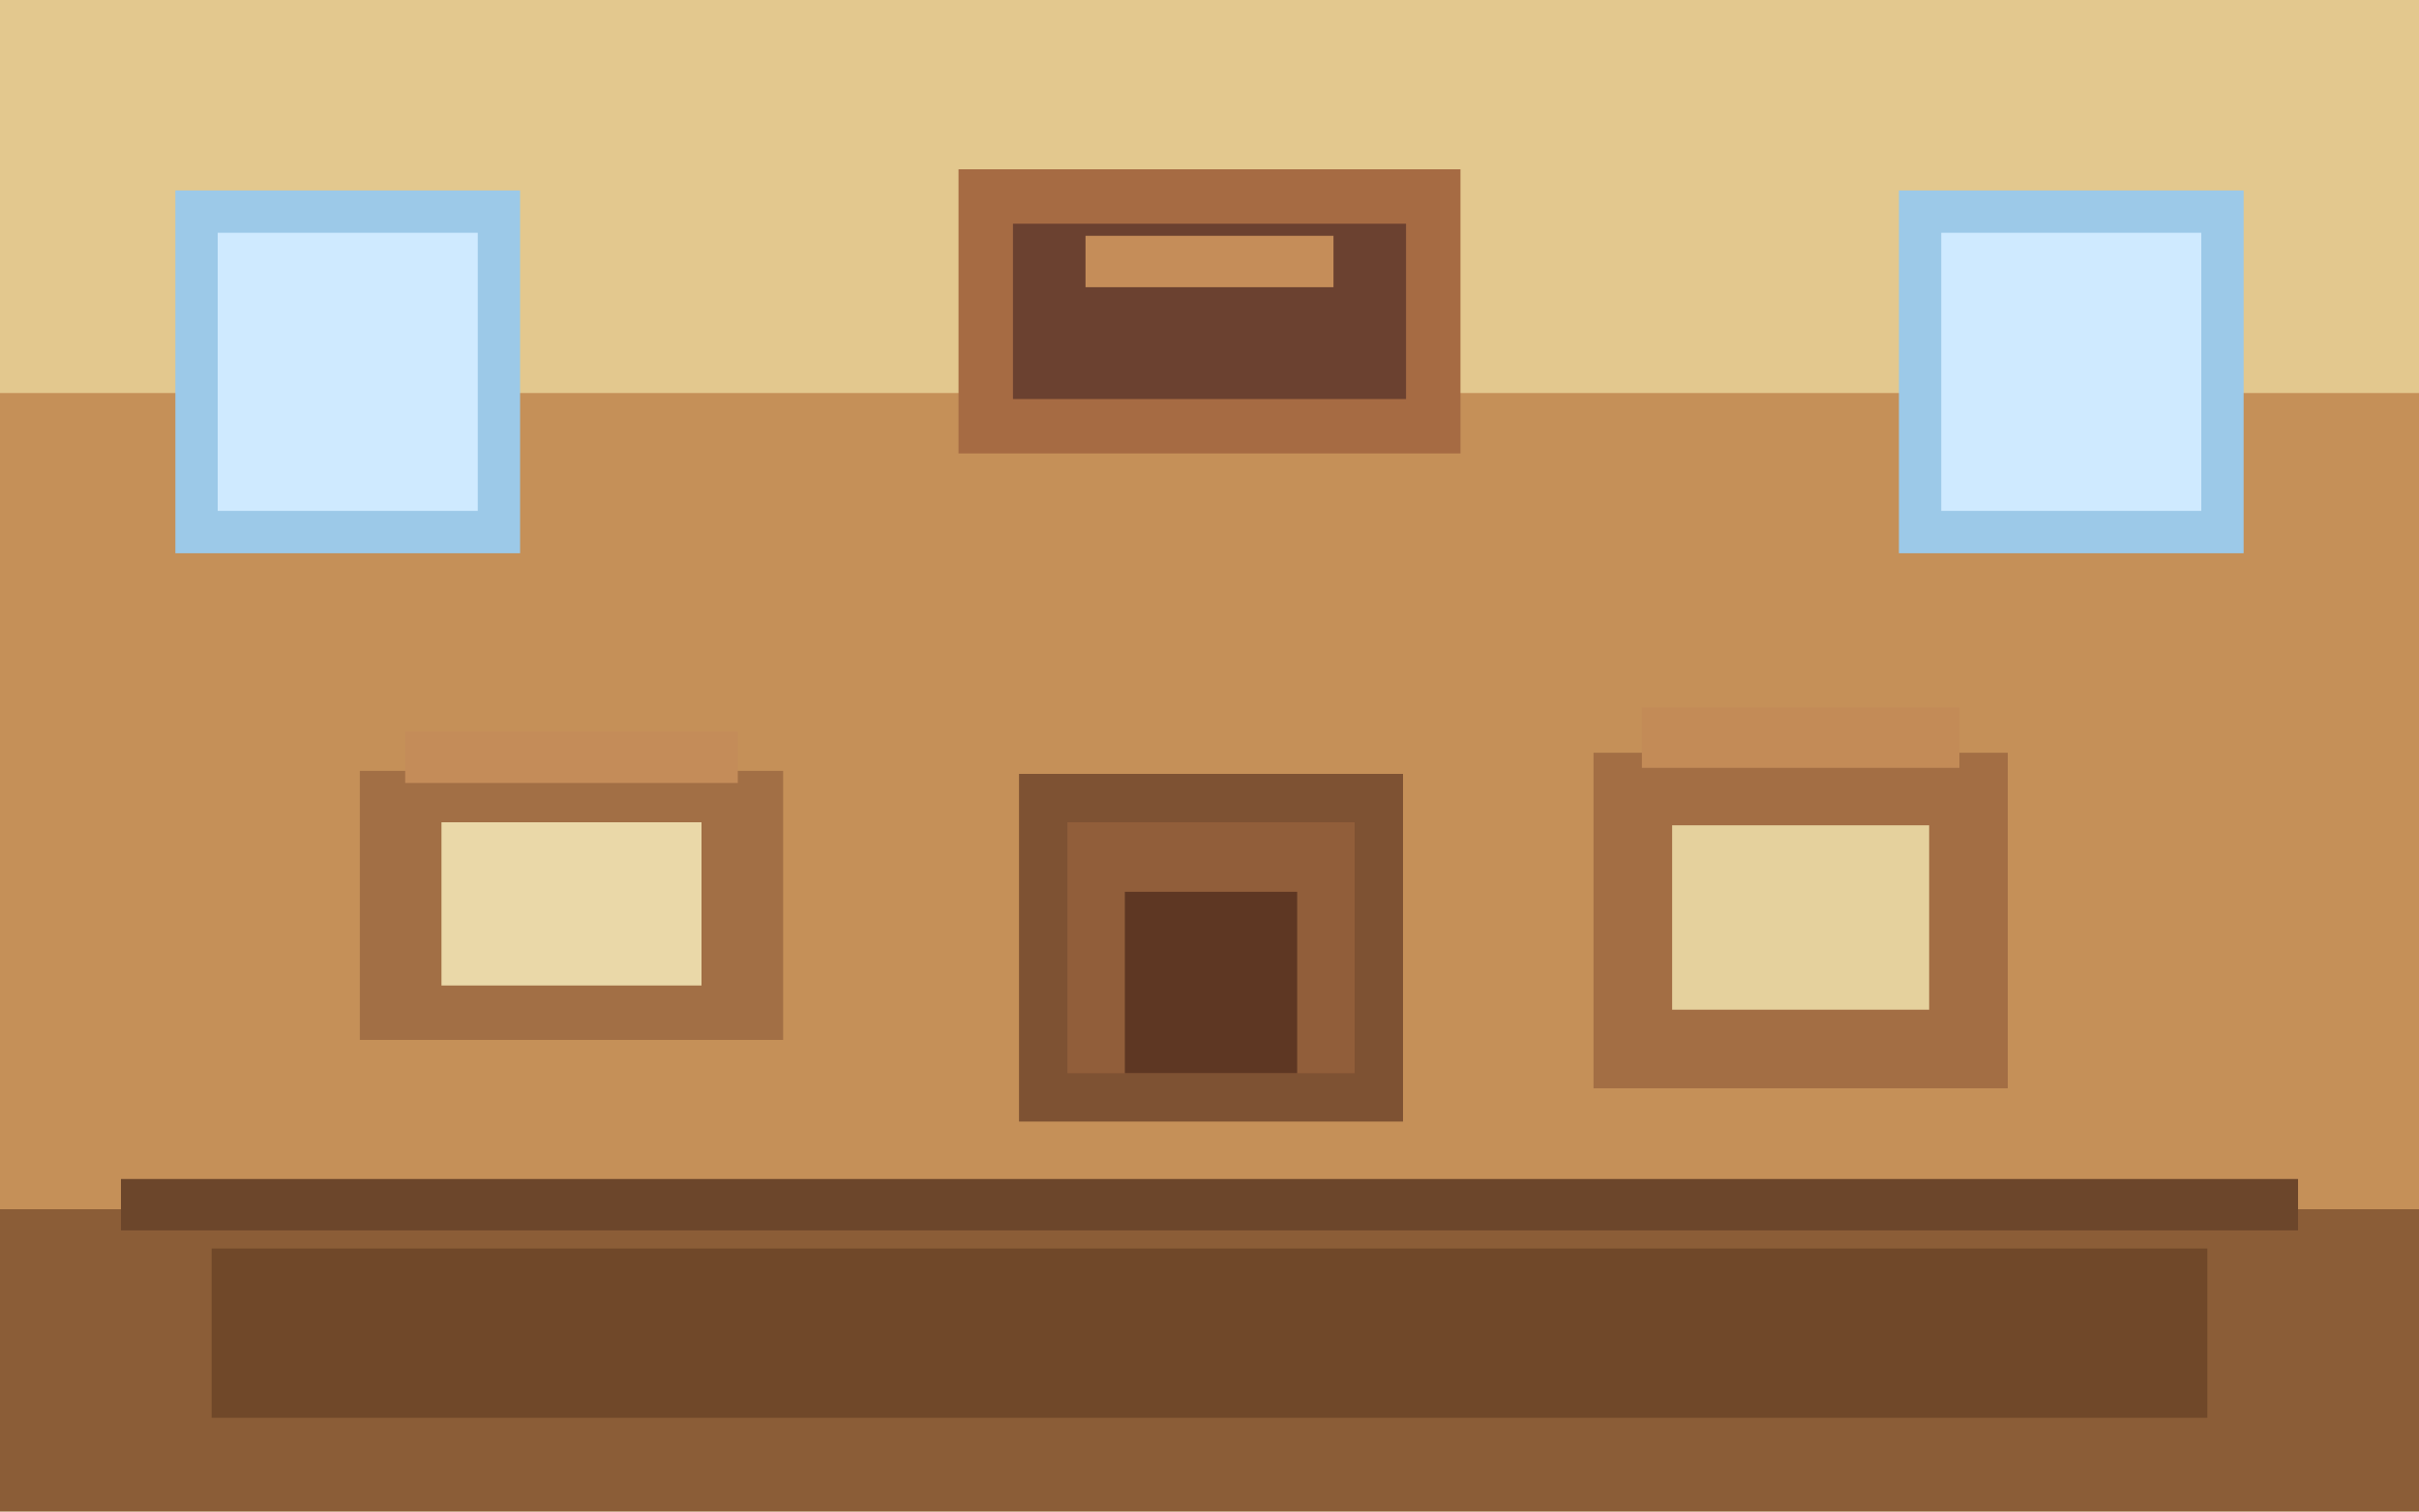
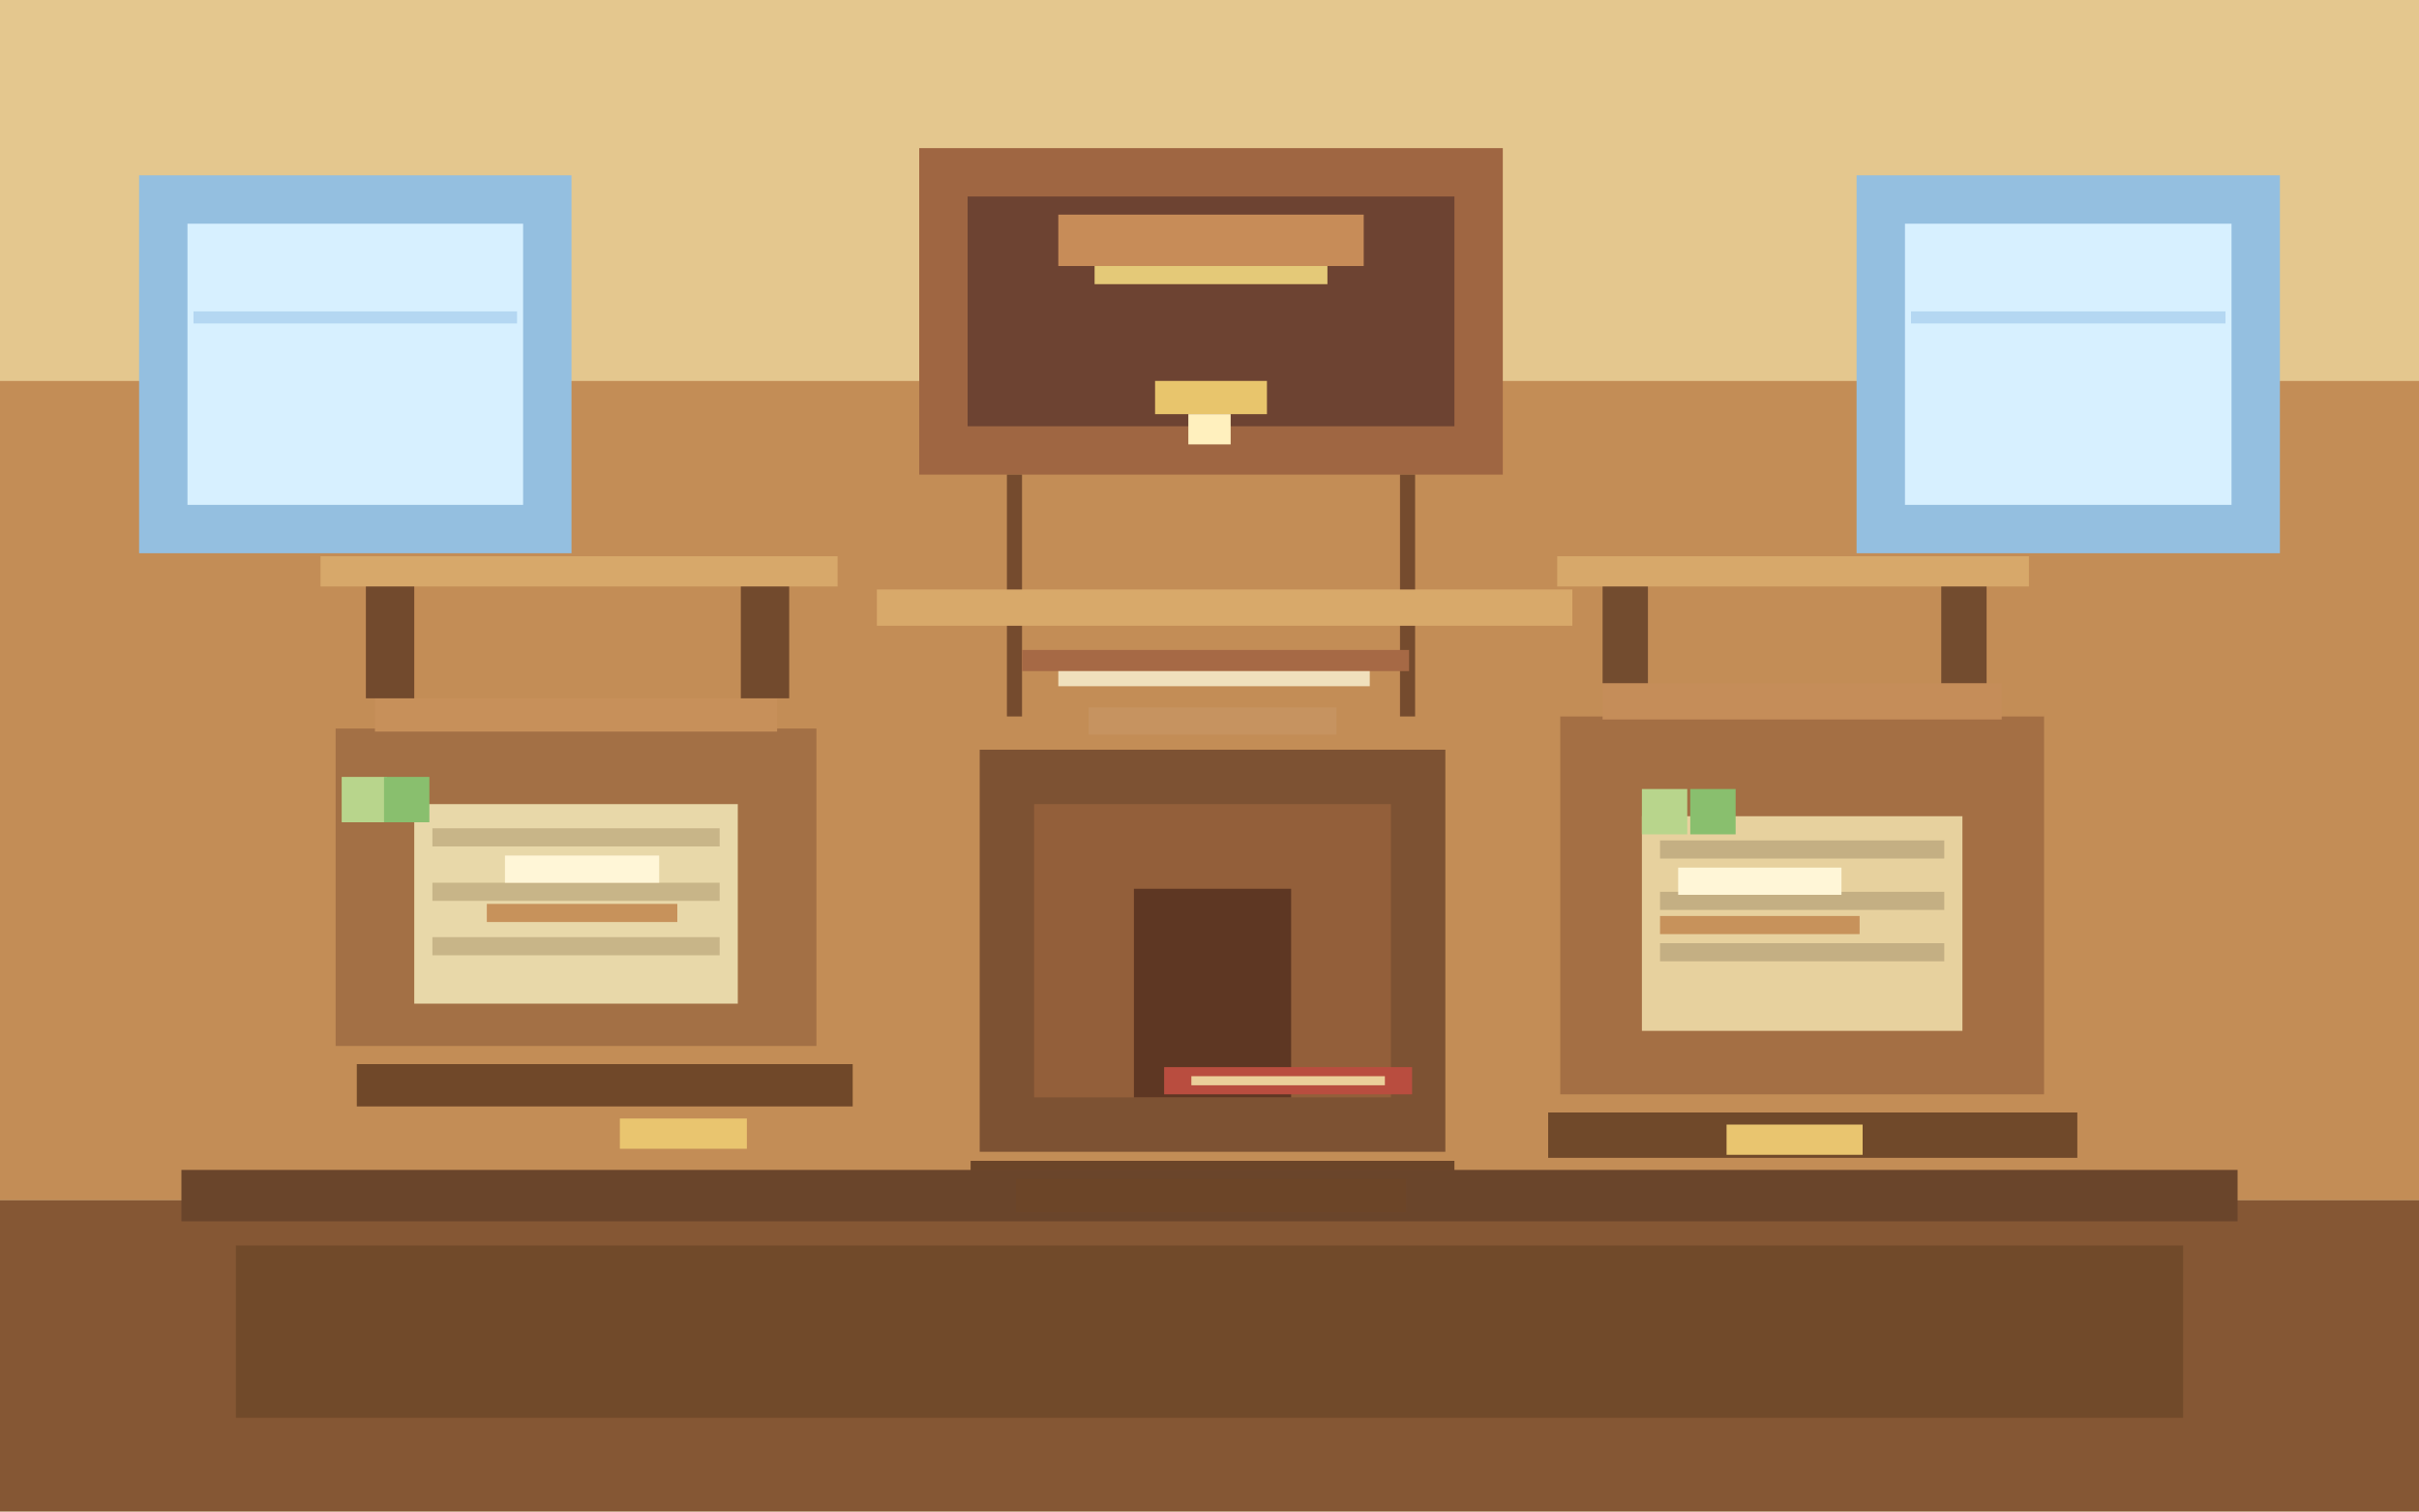
<svg xmlns="http://www.w3.org/2000/svg" width="1600" height="1000" viewBox="0 0 1600 1000" fill="none">
-   <rect width="1600" height="1000" fill="#F0D8A4" />
-   <rect y="0" width="1600" height="260" fill="#E3C88E" />
-   <rect y="260" width="1600" height="540" fill="#C59058" />
-   <rect y="800" width="1600" height="200" fill="#8B5D37" />
-   <rect x="116" y="126" width="228" height="240" fill="#9CC9E8" />
-   <rect x="144" y="154" width="172" height="184" fill="#CFEAFF" />
-   <rect x="1256" y="126" width="228" height="240" fill="#9CC9E8" />
-   <rect x="1284" y="154" width="172" height="184" fill="#CFEAFF" />
-   <rect x="634" y="112" width="332" height="188" fill="#A66B43" />
-   <rect x="670" y="148" width="260" height="116" fill="#6B4130" />
-   <rect x="718" y="156" width="164" height="34" fill="#C58D59" />
-   <rect x="238" y="510" width="280" height="178" fill="#A26F45" />
-   <rect x="268" y="484" width="220" height="34" fill="#C48C59" />
-   <rect x="292" y="544" width="172" height="108" fill="#EAD8A8" />
-   <rect x="1054" y="498" width="274" height="222" fill="#A36E44" />
-   <rect x="1086" y="468" width="210" height="40" fill="#C38B57" />
-   <rect x="1106" y="546" width="170" height="122" fill="#E5D19D" />
-   <rect x="674" y="512" width="254" height="230" fill="#7E5233" />
-   <rect x="706" y="544" width="190" height="166" fill="#915E3A" />
-   <rect x="744" y="590" width="114" height="120" fill="#5E3723" />
-   <rect x="80" y="780" width="1440" height="34" fill="#6C462B" />
-   <rect x="140" y="826" width="1320" height="112" fill="#704829" />
+   <rect width="1600" height="1000" fill="#EFD6A3" />
+   <rect y="0" width="1600" height="252" fill="#E4C78E" />
+   <rect y="252" width="1600" height="542" fill="#C38D56" />
+   <rect y="794" width="1600" height="206" fill="#855734" />
+   <rect x="92" y="116" width="286" height="250" fill="#94BFE0" />
+   <rect x="124" y="148" width="222" height="186" fill="#D7F0FF" />
+   <rect x="128" y="206" width="214" height="8" fill="#B4D7F2" />
+   <rect x="1228" y="116" width="280" height="250" fill="#94BFE0" />
+   <rect x="1260" y="148" width="216" height="186" fill="#D7F0FF" />
+   <rect x="1264" y="206" width="208" height="8" fill="#B4D7F2" />
+   <rect x="608" y="98" width="386" height="216" fill="#9F6642" />
+   <rect x="640" y="130" width="322" height="152" fill="#6D4332" />
+   <rect x="700" y="142" width="202" height="34" fill="#C78C58" />
+   <rect x="724" y="176" width="154" height="12" fill="#E4C978" />
+   <rect x="666" y="314" width="10" height="160" fill="#754B2E" />
+   <rect x="926" y="314" width="10" height="160" fill="#754B2E" />
+   <rect x="222" y="482" width="318" height="210" fill="#A37045" />
+   <rect x="248" y="462" width="266" height="22" fill="#C7905A" />
+   <rect x="274" y="532" width="214" height="132" fill="#E8D8A9" />
+   <rect x="286" y="548" width="190" height="12" fill="#C8B588" />
+   <rect x="286" y="584" width="190" height="12" fill="#C8B588" />
+   <rect x="286" y="620" width="190" height="12" fill="#C8B588" />
+   <rect x="1032" y="474" width="320" height="250" fill="#A46F44" />
+   <rect x="1060" y="452" width="264" height="24" fill="#C58D59" />
+   <rect x="1086" y="540" width="212" height="142" fill="#E7D19E" />
+   <rect x="1098" y="556" width="188" height="12" fill="#C4AF83" />
+   <rect x="1098" y="590" width="188" height="12" fill="#C4AF83" />
+   <rect x="1098" y="624" width="188" height="12" fill="#C4AF83" />
+   <rect x="648" y="496" width="308" height="266" fill="#7D5233" />
+   <rect x="684" y="532" width="236" height="194" fill="#935F3A" />
+   <rect x="750" y="588" width="104" height="138" fill="#5E3723" />
+   <rect x="720" y="468" width="164" height="18" fill="#C69360" />
+   <rect x="236" y="704" width="328" height="28" fill="#704829" />
+   <rect x="642" y="768" width="320" height="26" fill="#6B4528" />
+   <rect x="1024" y="736" width="350" height="30" fill="#70492A" />
+   <rect x="120" y="774" width="1360" height="34" fill="#6A452B" />
+   <rect x="156" y="824" width="1288" height="114" fill="#714A2A" />
+   <rect x="242" y="386" width="32" height="76" fill="#724A2D" />
+   <rect x="490" y="386" width="32" height="76" fill="#724A2D" />
+   <rect x="212" y="368" width="342" height="20" fill="#D7A86A" />
+   <rect x="1060" y="386" width="30" height="66" fill="#734C2F" />
+   <rect x="1284" y="386" width="30" height="66" fill="#734C2F" />
+   <rect x="1030" y="368" width="312" height="20" fill="#D7A86A" />
+   <rect x="580" y="390" width="460" height="24" fill="#D8A96A" />
+   <rect x="410" y="740" width="84" height="20" fill="#E9C56F" />
+   <rect x="1142" y="744" width="90" height="20" fill="#E9C56F" />
+   <rect x="764" y="252" width="74" height="22" fill="#E8C56C" />
+   <rect x="786" y="274" width="28" height="20" fill="#FFF0BE" />
+   <rect x="770" y="706" width="164" height="18" fill="#B94D3F" />
+   <rect x="788" y="712" width="128" height="6" fill="#EBCF9A" />
+   <rect x="226" y="514" width="30" height="30" fill="#B8D58C" />
+   <rect x="1086" y="522" width="30" height="30" fill="#B8D58C" />
+   <rect x="1118" y="522" width="30" height="30" fill="#89BF6E" />
+   <rect x="254" y="514" width="30" height="30" fill="#89BF6E" />
+   <rect x="334" y="566" width="102" height="18" fill="#FFF6D7" />
+   <rect x="1110" y="574" width="108" height="18" fill="#FFF6D7" />
+   <rect x="322" y="598" width="126" height="12" fill="#C7925B" />
+   <rect x="1098" y="606" width="132" height="12" fill="#C7925B" />
+   <rect x="676" y="430" width="256" height="14" fill="#A66945" />
+   <rect x="700" y="444" width="206" height="10" fill="#F0E0BC" />
+   <rect x="672" y="780" width="258" height="22" fill="#6C4528" />
</svg>
